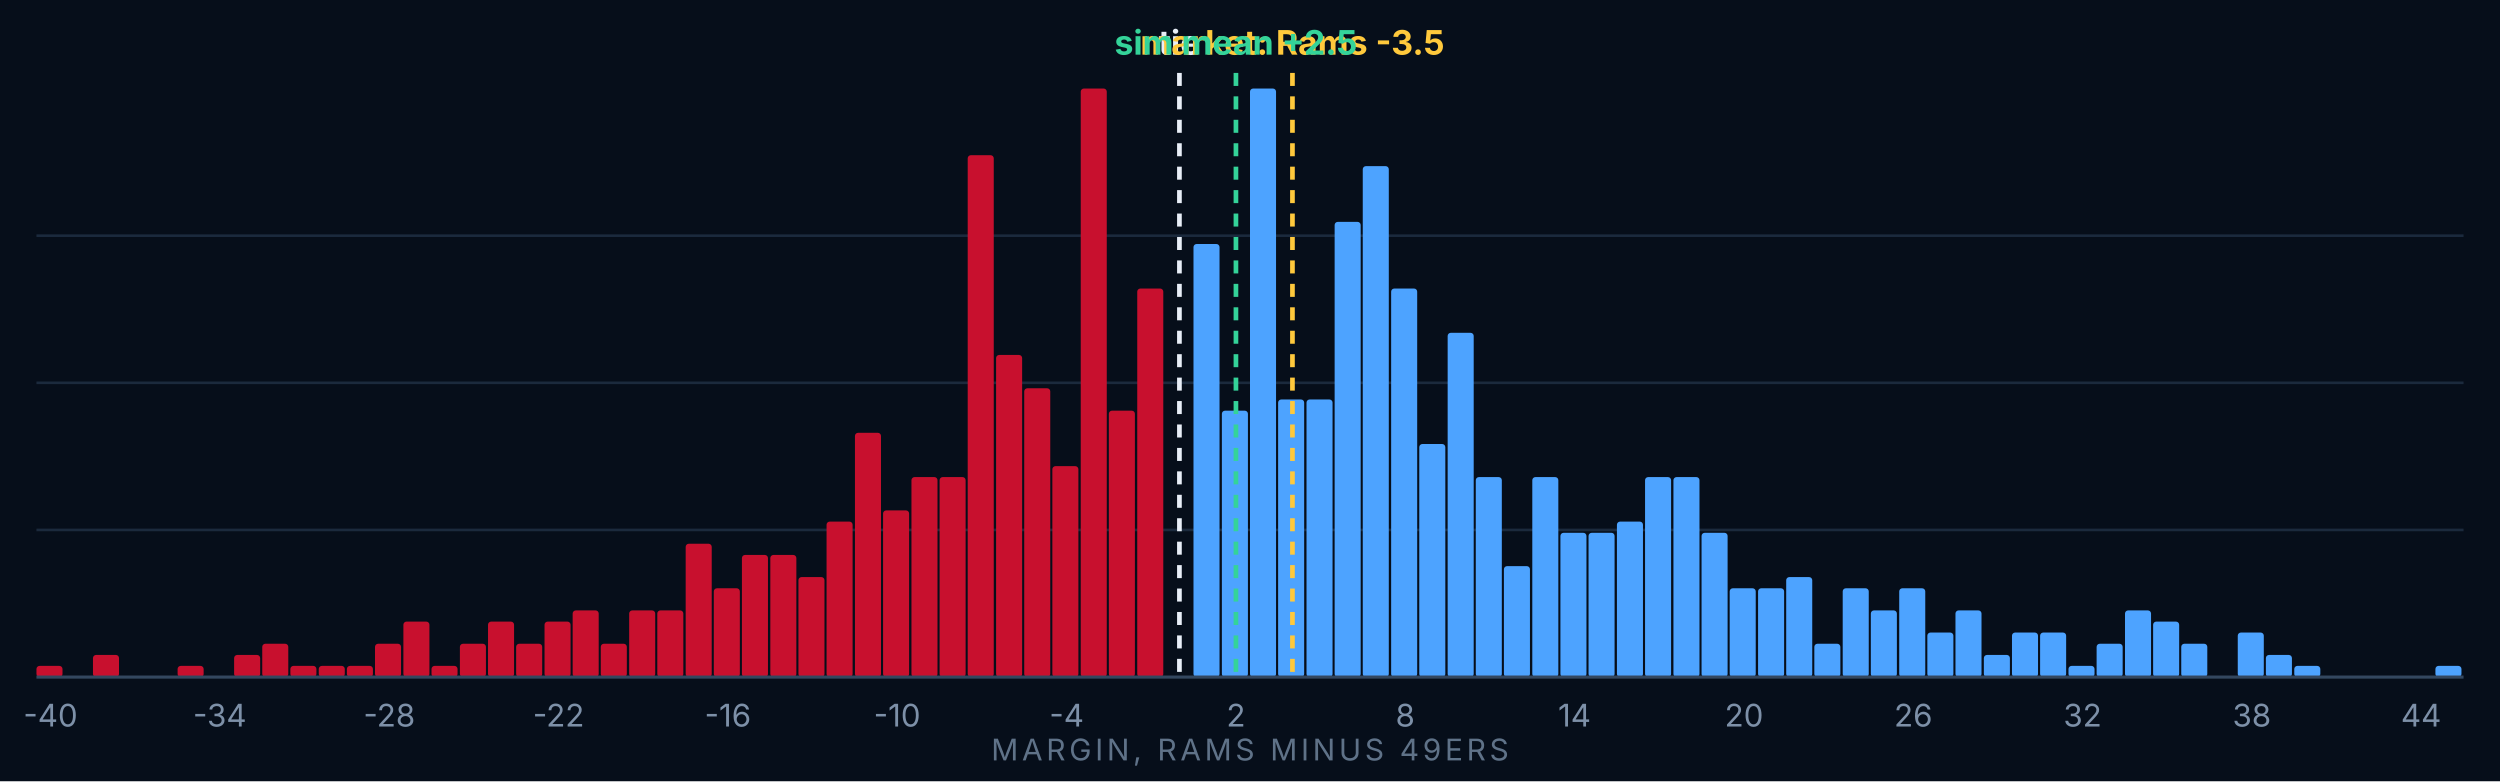
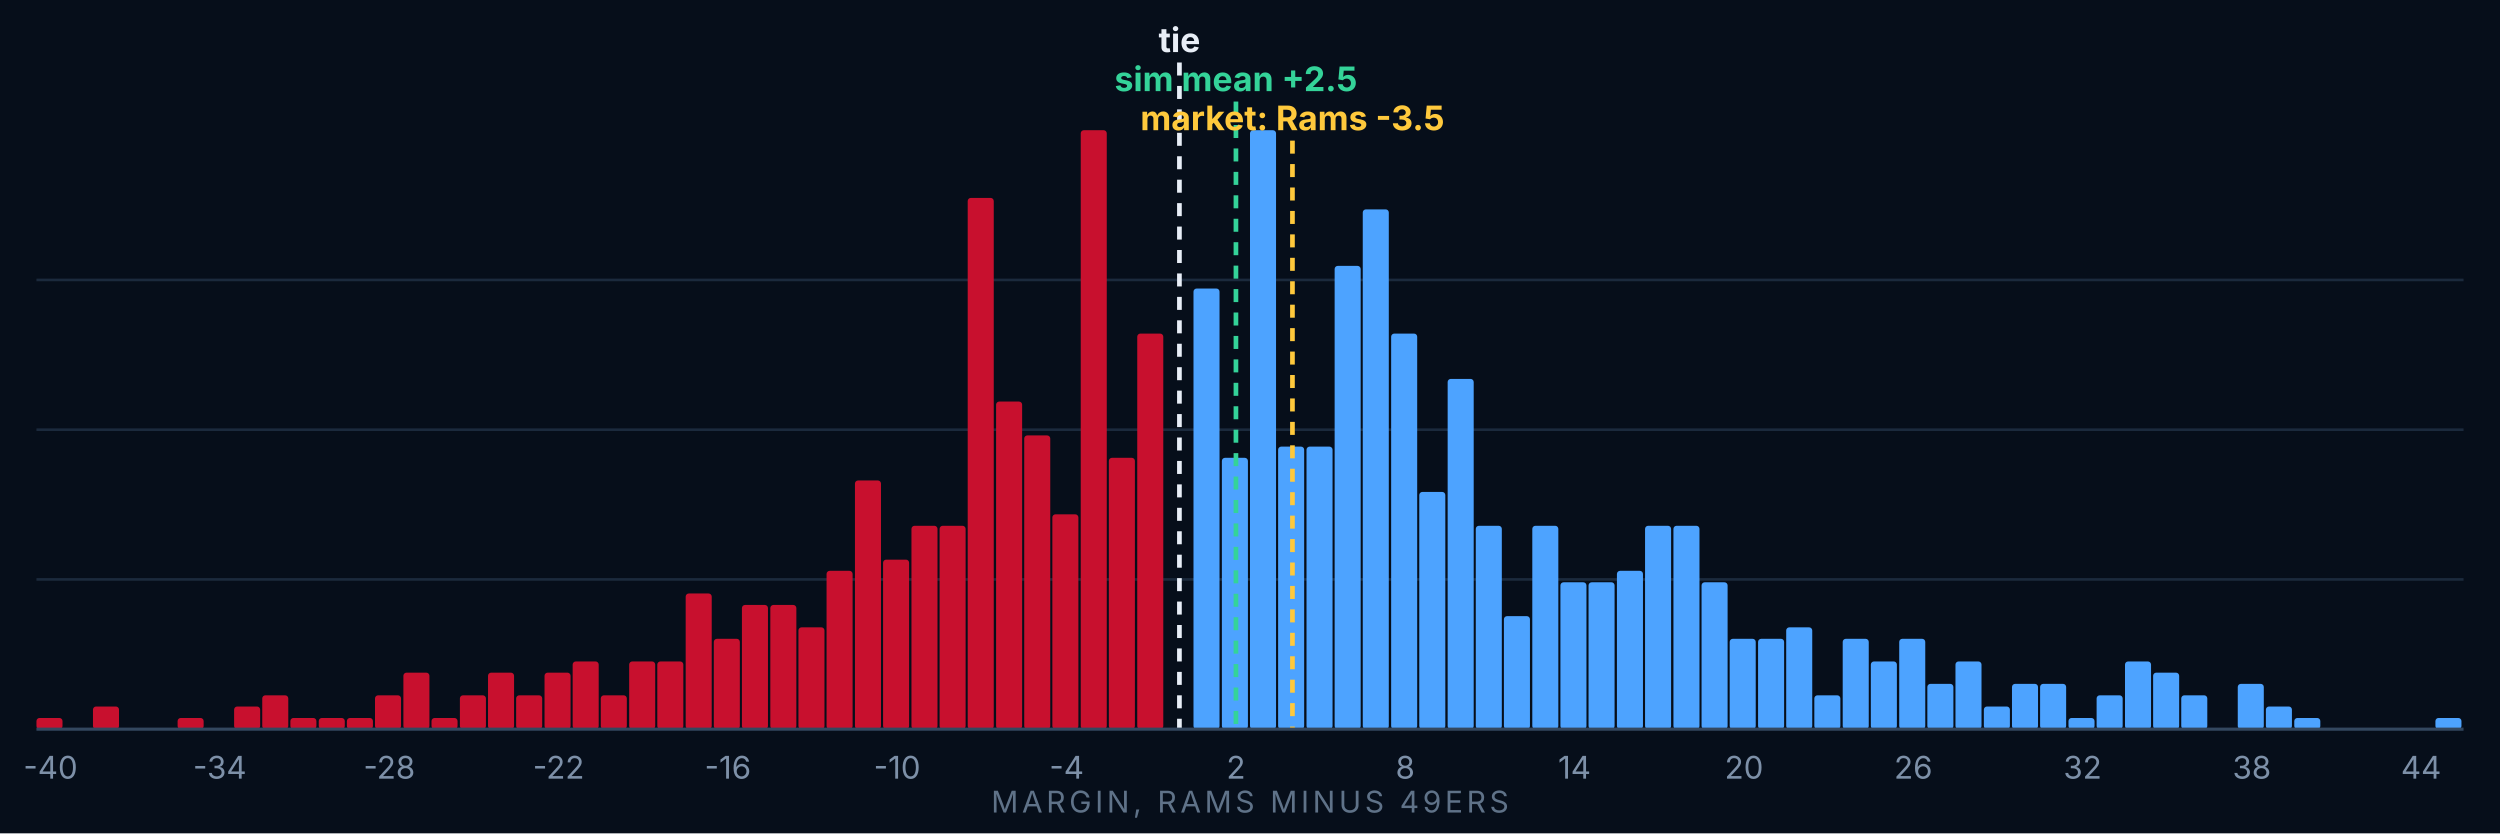
- <svg xmlns="http://www.w3.org/2000/svg" viewBox="0 0 960 300" width="960" height="300" role="img" aria-label="Histogram of simulated margin of victory across 1,000 runs">
-   <rect width="960" height="300" fill="#060e1a" />
-   <line x1="14" y1="90.5" x2="946" y2="90.5" stroke="#1b2a3d" stroke-width="1" />
-   <line x1="14" y1="147.0" x2="946" y2="147.0" stroke="#1b2a3d" stroke-width="1" />
-   <line x1="14" y1="203.5" x2="946" y2="203.5" stroke="#1b2a3d" stroke-width="1" />
-   <rect x="14.0" y="255.7" width="10.0" height="4.3" fill="#C8102E" rx="1.2" />
-   <rect x="35.7" y="251.5" width="10.0" height="8.5" fill="#C8102E" rx="1.2" />
-   <rect x="68.2" y="255.7" width="10.0" height="4.3" fill="#C8102E" rx="1.2" />
-   <rect x="89.9" y="251.5" width="10.0" height="8.5" fill="#C8102E" rx="1.2" />
-   <rect x="100.7" y="247.2" width="10.0" height="12.8" fill="#C8102E" rx="1.2" />
-   <rect x="111.5" y="255.7" width="10.0" height="4.3" fill="#C8102E" rx="1.2" />
-   <rect x="122.4" y="255.7" width="10.0" height="4.3" fill="#C8102E" rx="1.2" />
-   <rect x="133.2" y="255.7" width="10.0" height="4.3" fill="#C8102E" rx="1.2" />
-   <rect x="144.0" y="247.2" width="10.0" height="12.8" fill="#C8102E" rx="1.2" />
-   <rect x="154.9" y="238.7" width="10.0" height="21.3" fill="#C8102E" rx="1.2" />
-   <rect x="165.7" y="255.7" width="10.0" height="4.3" fill="#C8102E" rx="1.2" />
-   <rect x="176.6" y="247.2" width="10.0" height="12.8" fill="#C8102E" rx="1.2" />
-   <rect x="187.4" y="238.7" width="10.0" height="21.3" fill="#C8102E" rx="1.2" />
-   <rect x="198.2" y="247.2" width="10.0" height="12.8" fill="#C8102E" rx="1.2" />
-   <rect x="209.1" y="238.7" width="10.0" height="21.3" fill="#C8102E" rx="1.2" />
-   <rect x="219.9" y="234.4" width="10.0" height="25.6" fill="#C8102E" rx="1.2" />
-   <rect x="230.7" y="247.2" width="10.0" height="12.8" fill="#C8102E" rx="1.2" />
-   <rect x="241.6" y="234.4" width="10.0" height="25.6" fill="#C8102E" rx="1.2" />
-   <rect x="252.4" y="234.4" width="10.0" height="25.6" fill="#C8102E" rx="1.2" />
-   <rect x="263.3" y="208.8" width="10.0" height="51.2" fill="#C8102E" rx="1.2" />
-   <rect x="274.1" y="225.9" width="10.0" height="34.1" fill="#C8102E" rx="1.2" />
-   <rect x="284.9" y="213.1" width="10.0" height="46.9" fill="#C8102E" rx="1.2" />
-   <rect x="295.8" y="213.1" width="10.0" height="46.9" fill="#C8102E" rx="1.2" />
-   <rect x="306.6" y="221.6" width="10.0" height="38.4" fill="#C8102E" rx="1.2" />
-   <rect x="317.4" y="200.3" width="10.0" height="59.7" fill="#C8102E" rx="1.2" />
-   <rect x="328.3" y="166.2" width="10.0" height="93.8" fill="#C8102E" rx="1.2" />
-   <rect x="339.1" y="196.0" width="10.0" height="64.0" fill="#C8102E" rx="1.2" />
-   <rect x="350.0" y="183.2" width="10.0" height="76.8" fill="#C8102E" rx="1.2" />
-   <rect x="360.8" y="183.2" width="10.0" height="76.8" fill="#C8102E" rx="1.2" />
-   <rect x="371.6" y="59.6" width="10.0" height="200.4" fill="#C8102E" rx="1.2" />
-   <rect x="382.5" y="136.3" width="10.0" height="123.7" fill="#C8102E" rx="1.2" />
-   <rect x="393.3" y="149.1" width="10.0" height="110.9" fill="#C8102E" rx="1.2" />
-   <rect x="404.1" y="179.0" width="10.0" height="81.0" fill="#C8102E" rx="1.2" />
-   <rect x="415.0" y="34.0" width="10.0" height="226.0" fill="#C8102E" rx="1.2" />
-   <rect x="425.8" y="157.7" width="10.0" height="102.3" fill="#C8102E" rx="1.2" />
-   <rect x="436.7" y="110.8" width="10.0" height="149.2" fill="#C8102E" rx="1.2" />
-   <rect x="458.3" y="93.7" width="10.0" height="166.3" fill="#4DA3FF" rx="1.2" />
-   <rect x="469.2" y="157.7" width="10.0" height="102.3" fill="#4DA3FF" rx="1.2" />
-   <rect x="480.0" y="34.0" width="10.0" height="226.0" fill="#4DA3FF" rx="1.2" />
-   <rect x="490.8" y="153.4" width="10.0" height="106.6" fill="#4DA3FF" rx="1.2" />
-   <rect x="501.7" y="153.4" width="10.0" height="106.6" fill="#4DA3FF" rx="1.2" />
-   <rect x="512.5" y="85.2" width="10.0" height="174.8" fill="#4DA3FF" rx="1.2" />
-   <rect x="523.3" y="63.8" width="10.0" height="196.2" fill="#4DA3FF" rx="1.2" />
-   <rect x="534.2" y="110.8" width="10.0" height="149.2" fill="#4DA3FF" rx="1.2" />
-   <rect x="545.0" y="170.5" width="10.0" height="89.5" fill="#4DA3FF" rx="1.2" />
-   <rect x="555.9" y="127.8" width="10.0" height="132.2" fill="#4DA3FF" rx="1.2" />
-   <rect x="566.7" y="183.2" width="10.0" height="76.8" fill="#4DA3FF" rx="1.2" />
-   <rect x="577.5" y="217.4" width="10.0" height="42.6" fill="#4DA3FF" rx="1.2" />
-   <rect x="588.4" y="183.2" width="10.0" height="76.8" fill="#4DA3FF" rx="1.2" />
-   <rect x="599.2" y="204.6" width="10.0" height="55.4" fill="#4DA3FF" rx="1.2" />
-   <rect x="610.0" y="204.6" width="10.0" height="55.4" fill="#4DA3FF" rx="1.2" />
-   <rect x="620.9" y="200.3" width="10.0" height="59.7" fill="#4DA3FF" rx="1.2" />
-   <rect x="631.7" y="183.2" width="10.0" height="76.8" fill="#4DA3FF" rx="1.2" />
-   <rect x="642.6" y="183.2" width="10.0" height="76.8" fill="#4DA3FF" rx="1.2" />
-   <rect x="653.4" y="204.6" width="10.0" height="55.4" fill="#4DA3FF" rx="1.2" />
-   <rect x="664.2" y="225.9" width="10.0" height="34.1" fill="#4DA3FF" rx="1.2" />
-   <rect x="675.1" y="225.9" width="10.0" height="34.1" fill="#4DA3FF" rx="1.2" />
-   <rect x="685.9" y="221.6" width="10.0" height="38.4" fill="#4DA3FF" rx="1.2" />
-   <rect x="696.7" y="247.2" width="10.0" height="12.8" fill="#4DA3FF" rx="1.2" />
-   <rect x="707.6" y="225.9" width="10.0" height="34.1" fill="#4DA3FF" rx="1.2" />
-   <rect x="718.4" y="234.4" width="10.0" height="25.6" fill="#4DA3FF" rx="1.2" />
-   <rect x="729.3" y="225.9" width="10.0" height="34.1" fill="#4DA3FF" rx="1.2" />
-   <rect x="740.1" y="242.9" width="10.0" height="17.1" fill="#4DA3FF" rx="1.2" />
-   <rect x="750.9" y="234.4" width="10.0" height="25.6" fill="#4DA3FF" rx="1.2" />
-   <rect x="761.8" y="251.5" width="10.0" height="8.5" fill="#4DA3FF" rx="1.2" />
-   <rect x="772.6" y="242.9" width="10.0" height="17.1" fill="#4DA3FF" rx="1.2" />
-   <rect x="783.4" y="242.9" width="10.0" height="17.1" fill="#4DA3FF" rx="1.2" />
-   <rect x="794.3" y="255.7" width="10.0" height="4.3" fill="#4DA3FF" rx="1.2" />
-   <rect x="805.1" y="247.2" width="10.0" height="12.8" fill="#4DA3FF" rx="1.2" />
-   <rect x="816.0" y="234.4" width="10.0" height="25.6" fill="#4DA3FF" rx="1.2" />
-   <rect x="826.8" y="238.7" width="10.0" height="21.3" fill="#4DA3FF" rx="1.2" />
-   <rect x="837.6" y="247.2" width="10.0" height="12.8" fill="#4DA3FF" rx="1.2" />
-   <rect x="859.3" y="242.9" width="10.0" height="17.1" fill="#4DA3FF" rx="1.2" />
-   <rect x="870.1" y="251.5" width="10.0" height="8.5" fill="#4DA3FF" rx="1.2" />
-   <rect x="881.0" y="255.7" width="10.0" height="4.3" fill="#4DA3FF" rx="1.2" />
-   <rect x="935.2" y="255.7" width="10.0" height="4.3" fill="#4DA3FF" rx="1.2" />
-   <line x1="452.9" y1="28" x2="452.9" y2="260" stroke="#e8eef7" stroke-width="1.8" stroke-dasharray="5 4" />
-   <text x="452.9" y="21" text-anchor="middle" font-family="Inter,Segoe UI,Arial,sans-serif" font-size="13" font-weight="700" fill="#e8eef7">tie</text>
-   <line x1="496.3" y1="28" x2="496.3" y2="260" stroke="#FFC93C" stroke-width="1.8" stroke-dasharray="5 4" />
-   <text x="496.3" y="21" text-anchor="middle" font-family="Inter,Segoe UI,Arial,sans-serif" font-size="13" font-weight="700" fill="#FFC93C">market: Rams -3.5</text>
-   <line x1="474.6" y1="28" x2="474.6" y2="260" stroke="#34d399" stroke-width="1.8" stroke-dasharray="5 4" />
-   <text x="474.6" y="21" text-anchor="middle" font-family="Inter,Segoe UI,Arial,sans-serif" font-size="13" font-weight="700" fill="#34d399">sim mean +2.5</text>
-   <line x1="14" y1="260" x2="946" y2="260" stroke="#33475f" stroke-width="1.2" />
-   <text x="19.4" y="279" text-anchor="middle" font-family="Inter,Segoe UI,Arial,sans-serif" font-size="12" fill="#7d90a8">-40</text>
-   <text x="84.4" y="279" text-anchor="middle" font-family="Inter,Segoe UI,Arial,sans-serif" font-size="12" fill="#7d90a8">-34</text>
-   <text x="149.5" y="279" text-anchor="middle" font-family="Inter,Segoe UI,Arial,sans-serif" font-size="12" fill="#7d90a8">-28</text>
-   <text x="214.5" y="279" text-anchor="middle" font-family="Inter,Segoe UI,Arial,sans-serif" font-size="12" fill="#7d90a8">-22</text>
-   <text x="279.5" y="279" text-anchor="middle" font-family="Inter,Segoe UI,Arial,sans-serif" font-size="12" fill="#7d90a8">-16</text>
-   <text x="344.5" y="279" text-anchor="middle" font-family="Inter,Segoe UI,Arial,sans-serif" font-size="12" fill="#7d90a8">-10</text>
-   <text x="409.6" y="279" text-anchor="middle" font-family="Inter,Segoe UI,Arial,sans-serif" font-size="12" fill="#7d90a8">-4</text>
-   <text x="474.6" y="279" text-anchor="middle" font-family="Inter,Segoe UI,Arial,sans-serif" font-size="12" fill="#7d90a8">2</text>
-   <text x="539.6" y="279" text-anchor="middle" font-family="Inter,Segoe UI,Arial,sans-serif" font-size="12" fill="#7d90a8">8</text>
-   <text x="604.6" y="279" text-anchor="middle" font-family="Inter,Segoe UI,Arial,sans-serif" font-size="12" fill="#7d90a8">14</text>
-   <text x="669.7" y="279" text-anchor="middle" font-family="Inter,Segoe UI,Arial,sans-serif" font-size="12" fill="#7d90a8">20</text>
-   <text x="734.7" y="279" text-anchor="middle" font-family="Inter,Segoe UI,Arial,sans-serif" font-size="12" fill="#7d90a8">26</text>
-   <text x="799.7" y="279" text-anchor="middle" font-family="Inter,Segoe UI,Arial,sans-serif" font-size="12" fill="#7d90a8">32</text>
-   <text x="864.7" y="279" text-anchor="middle" font-family="Inter,Segoe UI,Arial,sans-serif" font-size="12" fill="#7d90a8">38</text>
-   <text x="929.7" y="279" text-anchor="middle" font-family="Inter,Segoe UI,Arial,sans-serif" font-size="12" fill="#7d90a8">44</text>
-   <text x="480" y="292" text-anchor="middle" font-family="Inter,Segoe UI,Arial,sans-serif" font-size="11.5" fill="#5f7288" letter-spacing="1.4">MARGIN, RAMS MINUS 49ERS</text>
+ <svg xmlns="http://www.w3.org/2000/svg" viewBox="0 0 960 320" width="960" height="320" role="img" aria-label="Histogram of simulated margin of victory across 1,000 runs">
+   <rect width="960" height="320" fill="#060e1a" />
+   <line x1="14" y1="107.5" x2="946" y2="107.5" stroke="#1b2a3d" stroke-width="1" />
+   <line x1="14" y1="165.0" x2="946" y2="165.0" stroke="#1b2a3d" stroke-width="1" />
+   <line x1="14" y1="222.5" x2="946" y2="222.5" stroke="#1b2a3d" stroke-width="1" />
+   <rect x="14.0" y="275.7" width="10.0" height="4.3" fill="#C8102E" rx="1.2" />
+   <rect x="35.7" y="271.3" width="10.0" height="8.7" fill="#C8102E" rx="1.2" />
+   <rect x="68.2" y="275.7" width="10.0" height="4.3" fill="#C8102E" rx="1.2" />
+   <rect x="89.9" y="271.3" width="10.0" height="8.7" fill="#C8102E" rx="1.2" />
+   <rect x="100.7" y="267.0" width="10.0" height="13.0" fill="#C8102E" rx="1.2" />
+   <rect x="111.5" y="275.7" width="10.0" height="4.3" fill="#C8102E" rx="1.2" />
+   <rect x="122.4" y="275.7" width="10.0" height="4.3" fill="#C8102E" rx="1.2" />
+   <rect x="133.2" y="275.7" width="10.0" height="4.3" fill="#C8102E" rx="1.2" />
+   <rect x="144.0" y="267.0" width="10.0" height="13.0" fill="#C8102E" rx="1.2" />
+   <rect x="154.9" y="258.3" width="10.0" height="21.7" fill="#C8102E" rx="1.2" />
+   <rect x="165.7" y="275.7" width="10.0" height="4.3" fill="#C8102E" rx="1.2" />
+   <rect x="176.6" y="267.0" width="10.0" height="13.0" fill="#C8102E" rx="1.2" />
+   <rect x="187.4" y="258.3" width="10.0" height="21.7" fill="#C8102E" rx="1.2" />
+   <rect x="198.2" y="267.0" width="10.0" height="13.0" fill="#C8102E" rx="1.2" />
+   <rect x="209.1" y="258.3" width="10.0" height="21.7" fill="#C8102E" rx="1.2" />
+   <rect x="219.9" y="254.0" width="10.0" height="26.0" fill="#C8102E" rx="1.2" />
+   <rect x="230.7" y="267.0" width="10.0" height="13.0" fill="#C8102E" rx="1.2" />
+   <rect x="241.6" y="254.0" width="10.0" height="26.0" fill="#C8102E" rx="1.2" />
+   <rect x="252.4" y="254.0" width="10.0" height="26.0" fill="#C8102E" rx="1.2" />
+   <rect x="263.3" y="227.9" width="10.0" height="52.1" fill="#C8102E" rx="1.2" />
+   <rect x="274.1" y="245.3" width="10.0" height="34.7" fill="#C8102E" rx="1.2" />
+   <rect x="284.9" y="232.3" width="10.0" height="47.7" fill="#C8102E" rx="1.2" />
+   <rect x="295.8" y="232.3" width="10.0" height="47.7" fill="#C8102E" rx="1.2" />
+   <rect x="306.6" y="240.9" width="10.0" height="39.1" fill="#C8102E" rx="1.2" />
+   <rect x="317.4" y="219.2" width="10.0" height="60.8" fill="#C8102E" rx="1.2" />
+   <rect x="328.3" y="184.5" width="10.0" height="95.5" fill="#C8102E" rx="1.2" />
+   <rect x="339.1" y="214.9" width="10.0" height="65.1" fill="#C8102E" rx="1.2" />
+   <rect x="350.0" y="201.9" width="10.0" height="78.1" fill="#C8102E" rx="1.2" />
+   <rect x="360.8" y="201.9" width="10.0" height="78.1" fill="#C8102E" rx="1.2" />
+   <rect x="371.6" y="76.0" width="10.0" height="204.0" fill="#C8102E" rx="1.2" />
+   <rect x="382.5" y="154.2" width="10.0" height="125.8" fill="#C8102E" rx="1.2" />
+   <rect x="393.3" y="167.2" width="10.0" height="112.8" fill="#C8102E" rx="1.2" />
+   <rect x="404.1" y="197.5" width="10.0" height="82.5" fill="#C8102E" rx="1.2" />
+   <rect x="415.0" y="50.0" width="10.0" height="230.0" fill="#C8102E" rx="1.2" />
+   <rect x="425.8" y="175.8" width="10.0" height="104.2" fill="#C8102E" rx="1.2" />
+   <rect x="436.7" y="128.1" width="10.0" height="151.9" fill="#C8102E" rx="1.2" />
+   <rect x="458.3" y="110.8" width="10.0" height="169.2" fill="#4DA3FF" rx="1.2" />
+   <rect x="469.2" y="175.8" width="10.0" height="104.2" fill="#4DA3FF" rx="1.2" />
+   <rect x="480.0" y="50.0" width="10.0" height="230.0" fill="#4DA3FF" rx="1.2" />
+   <rect x="490.8" y="171.5" width="10.0" height="108.5" fill="#4DA3FF" rx="1.2" />
+   <rect x="501.7" y="171.5" width="10.0" height="108.5" fill="#4DA3FF" rx="1.2" />
+   <rect x="512.5" y="102.1" width="10.0" height="177.9" fill="#4DA3FF" rx="1.2" />
+   <rect x="523.3" y="80.4" width="10.0" height="199.6" fill="#4DA3FF" rx="1.2" />
+   <rect x="534.2" y="128.1" width="10.0" height="151.9" fill="#4DA3FF" rx="1.2" />
+   <rect x="545.0" y="188.9" width="10.0" height="91.1" fill="#4DA3FF" rx="1.2" />
+   <rect x="555.9" y="145.5" width="10.0" height="134.5" fill="#4DA3FF" rx="1.2" />
+   <rect x="566.7" y="201.9" width="10.0" height="78.1" fill="#4DA3FF" rx="1.2" />
+   <rect x="577.5" y="236.6" width="10.0" height="43.4" fill="#4DA3FF" rx="1.2" />
+   <rect x="588.4" y="201.9" width="10.0" height="78.1" fill="#4DA3FF" rx="1.2" />
+   <rect x="599.2" y="223.6" width="10.0" height="56.4" fill="#4DA3FF" rx="1.2" />
+   <rect x="610.0" y="223.6" width="10.0" height="56.4" fill="#4DA3FF" rx="1.2" />
+   <rect x="620.9" y="219.2" width="10.0" height="60.8" fill="#4DA3FF" rx="1.2" />
+   <rect x="631.7" y="201.9" width="10.0" height="78.1" fill="#4DA3FF" rx="1.2" />
+   <rect x="642.6" y="201.9" width="10.0" height="78.1" fill="#4DA3FF" rx="1.2" />
+   <rect x="653.4" y="223.6" width="10.0" height="56.4" fill="#4DA3FF" rx="1.2" />
+   <rect x="664.2" y="245.3" width="10.0" height="34.7" fill="#4DA3FF" rx="1.2" />
+   <rect x="675.1" y="245.3" width="10.0" height="34.7" fill="#4DA3FF" rx="1.2" />
+   <rect x="685.9" y="240.9" width="10.0" height="39.1" fill="#4DA3FF" rx="1.2" />
+   <rect x="696.7" y="267.0" width="10.0" height="13.0" fill="#4DA3FF" rx="1.2" />
+   <rect x="707.6" y="245.3" width="10.0" height="34.7" fill="#4DA3FF" rx="1.2" />
+   <rect x="718.4" y="254.0" width="10.0" height="26.0" fill="#4DA3FF" rx="1.2" />
+   <rect x="729.3" y="245.3" width="10.0" height="34.7" fill="#4DA3FF" rx="1.2" />
+   <rect x="740.1" y="262.6" width="10.0" height="17.4" fill="#4DA3FF" rx="1.2" />
+   <rect x="750.9" y="254.0" width="10.0" height="26.0" fill="#4DA3FF" rx="1.2" />
+   <rect x="761.8" y="271.3" width="10.0" height="8.7" fill="#4DA3FF" rx="1.2" />
+   <rect x="772.6" y="262.6" width="10.0" height="17.4" fill="#4DA3FF" rx="1.2" />
+   <rect x="783.4" y="262.6" width="10.0" height="17.4" fill="#4DA3FF" rx="1.2" />
+   <rect x="794.3" y="275.7" width="10.0" height="4.3" fill="#4DA3FF" rx="1.2" />
+   <rect x="805.1" y="267.0" width="10.0" height="13.0" fill="#4DA3FF" rx="1.2" />
+   <rect x="816.0" y="254.0" width="10.0" height="26.0" fill="#4DA3FF" rx="1.2" />
+   <rect x="826.8" y="258.3" width="10.0" height="21.7" fill="#4DA3FF" rx="1.2" />
+   <rect x="837.6" y="267.0" width="10.0" height="13.0" fill="#4DA3FF" rx="1.2" />
+   <rect x="859.3" y="262.6" width="10.0" height="17.4" fill="#4DA3FF" rx="1.2" />
+   <rect x="870.1" y="271.3" width="10.0" height="8.7" fill="#4DA3FF" rx="1.2" />
+   <rect x="881.0" y="275.7" width="10.0" height="4.3" fill="#4DA3FF" rx="1.2" />
+   <rect x="935.2" y="275.7" width="10.0" height="4.3" fill="#4DA3FF" rx="1.2" />
+   <line x1="452.9" y1="24.0" x2="452.9" y2="280" stroke="#e8eef7" stroke-width="1.8" stroke-dasharray="5 4" />
+   <text x="452.9" y="20.0" text-anchor="middle" font-family="Inter,Segoe UI,Arial,sans-serif" font-size="13" font-weight="700" fill="#e8eef7">tie</text>
+   <line x1="474.6" y1="39.0" x2="474.6" y2="280" stroke="#34d399" stroke-width="1.8" stroke-dasharray="5 4" />
+   <text x="474.6" y="35.0" text-anchor="middle" font-family="Inter,Segoe UI,Arial,sans-serif" font-size="13" font-weight="700" fill="#34d399">sim mean +2.5</text>
+   <line x1="496.3" y1="54.0" x2="496.3" y2="280" stroke="#FFC93C" stroke-width="1.8" stroke-dasharray="5 4" />
+   <text x="496.3" y="50.0" text-anchor="middle" font-family="Inter,Segoe UI,Arial,sans-serif" font-size="13" font-weight="700" fill="#FFC93C">market: Rams -3.5</text>
+   <line x1="14" y1="280" x2="946" y2="280" stroke="#33475f" stroke-width="1.2" />
+   <text x="19.4" y="299" text-anchor="middle" font-family="Inter,Segoe UI,Arial,sans-serif" font-size="12" fill="#7d90a8">-40</text>
+   <text x="84.4" y="299" text-anchor="middle" font-family="Inter,Segoe UI,Arial,sans-serif" font-size="12" fill="#7d90a8">-34</text>
+   <text x="149.5" y="299" text-anchor="middle" font-family="Inter,Segoe UI,Arial,sans-serif" font-size="12" fill="#7d90a8">-28</text>
+   <text x="214.5" y="299" text-anchor="middle" font-family="Inter,Segoe UI,Arial,sans-serif" font-size="12" fill="#7d90a8">-22</text>
+   <text x="279.5" y="299" text-anchor="middle" font-family="Inter,Segoe UI,Arial,sans-serif" font-size="12" fill="#7d90a8">-16</text>
+   <text x="344.5" y="299" text-anchor="middle" font-family="Inter,Segoe UI,Arial,sans-serif" font-size="12" fill="#7d90a8">-10</text>
+   <text x="409.6" y="299" text-anchor="middle" font-family="Inter,Segoe UI,Arial,sans-serif" font-size="12" fill="#7d90a8">-4</text>
+   <text x="474.6" y="299" text-anchor="middle" font-family="Inter,Segoe UI,Arial,sans-serif" font-size="12" fill="#7d90a8">2</text>
+   <text x="539.6" y="299" text-anchor="middle" font-family="Inter,Segoe UI,Arial,sans-serif" font-size="12" fill="#7d90a8">8</text>
+   <text x="604.6" y="299" text-anchor="middle" font-family="Inter,Segoe UI,Arial,sans-serif" font-size="12" fill="#7d90a8">14</text>
+   <text x="669.7" y="299" text-anchor="middle" font-family="Inter,Segoe UI,Arial,sans-serif" font-size="12" fill="#7d90a8">20</text>
+   <text x="734.7" y="299" text-anchor="middle" font-family="Inter,Segoe UI,Arial,sans-serif" font-size="12" fill="#7d90a8">26</text>
+   <text x="799.7" y="299" text-anchor="middle" font-family="Inter,Segoe UI,Arial,sans-serif" font-size="12" fill="#7d90a8">32</text>
+   <text x="864.7" y="299" text-anchor="middle" font-family="Inter,Segoe UI,Arial,sans-serif" font-size="12" fill="#7d90a8">38</text>
+   <text x="929.7" y="299" text-anchor="middle" font-family="Inter,Segoe UI,Arial,sans-serif" font-size="12" fill="#7d90a8">44</text>
+   <text x="480" y="312" text-anchor="middle" font-family="Inter,Segoe UI,Arial,sans-serif" font-size="11.5" fill="#5f7288" letter-spacing="1.4">MARGIN, RAMS MINUS 49ERS</text>
</svg>
